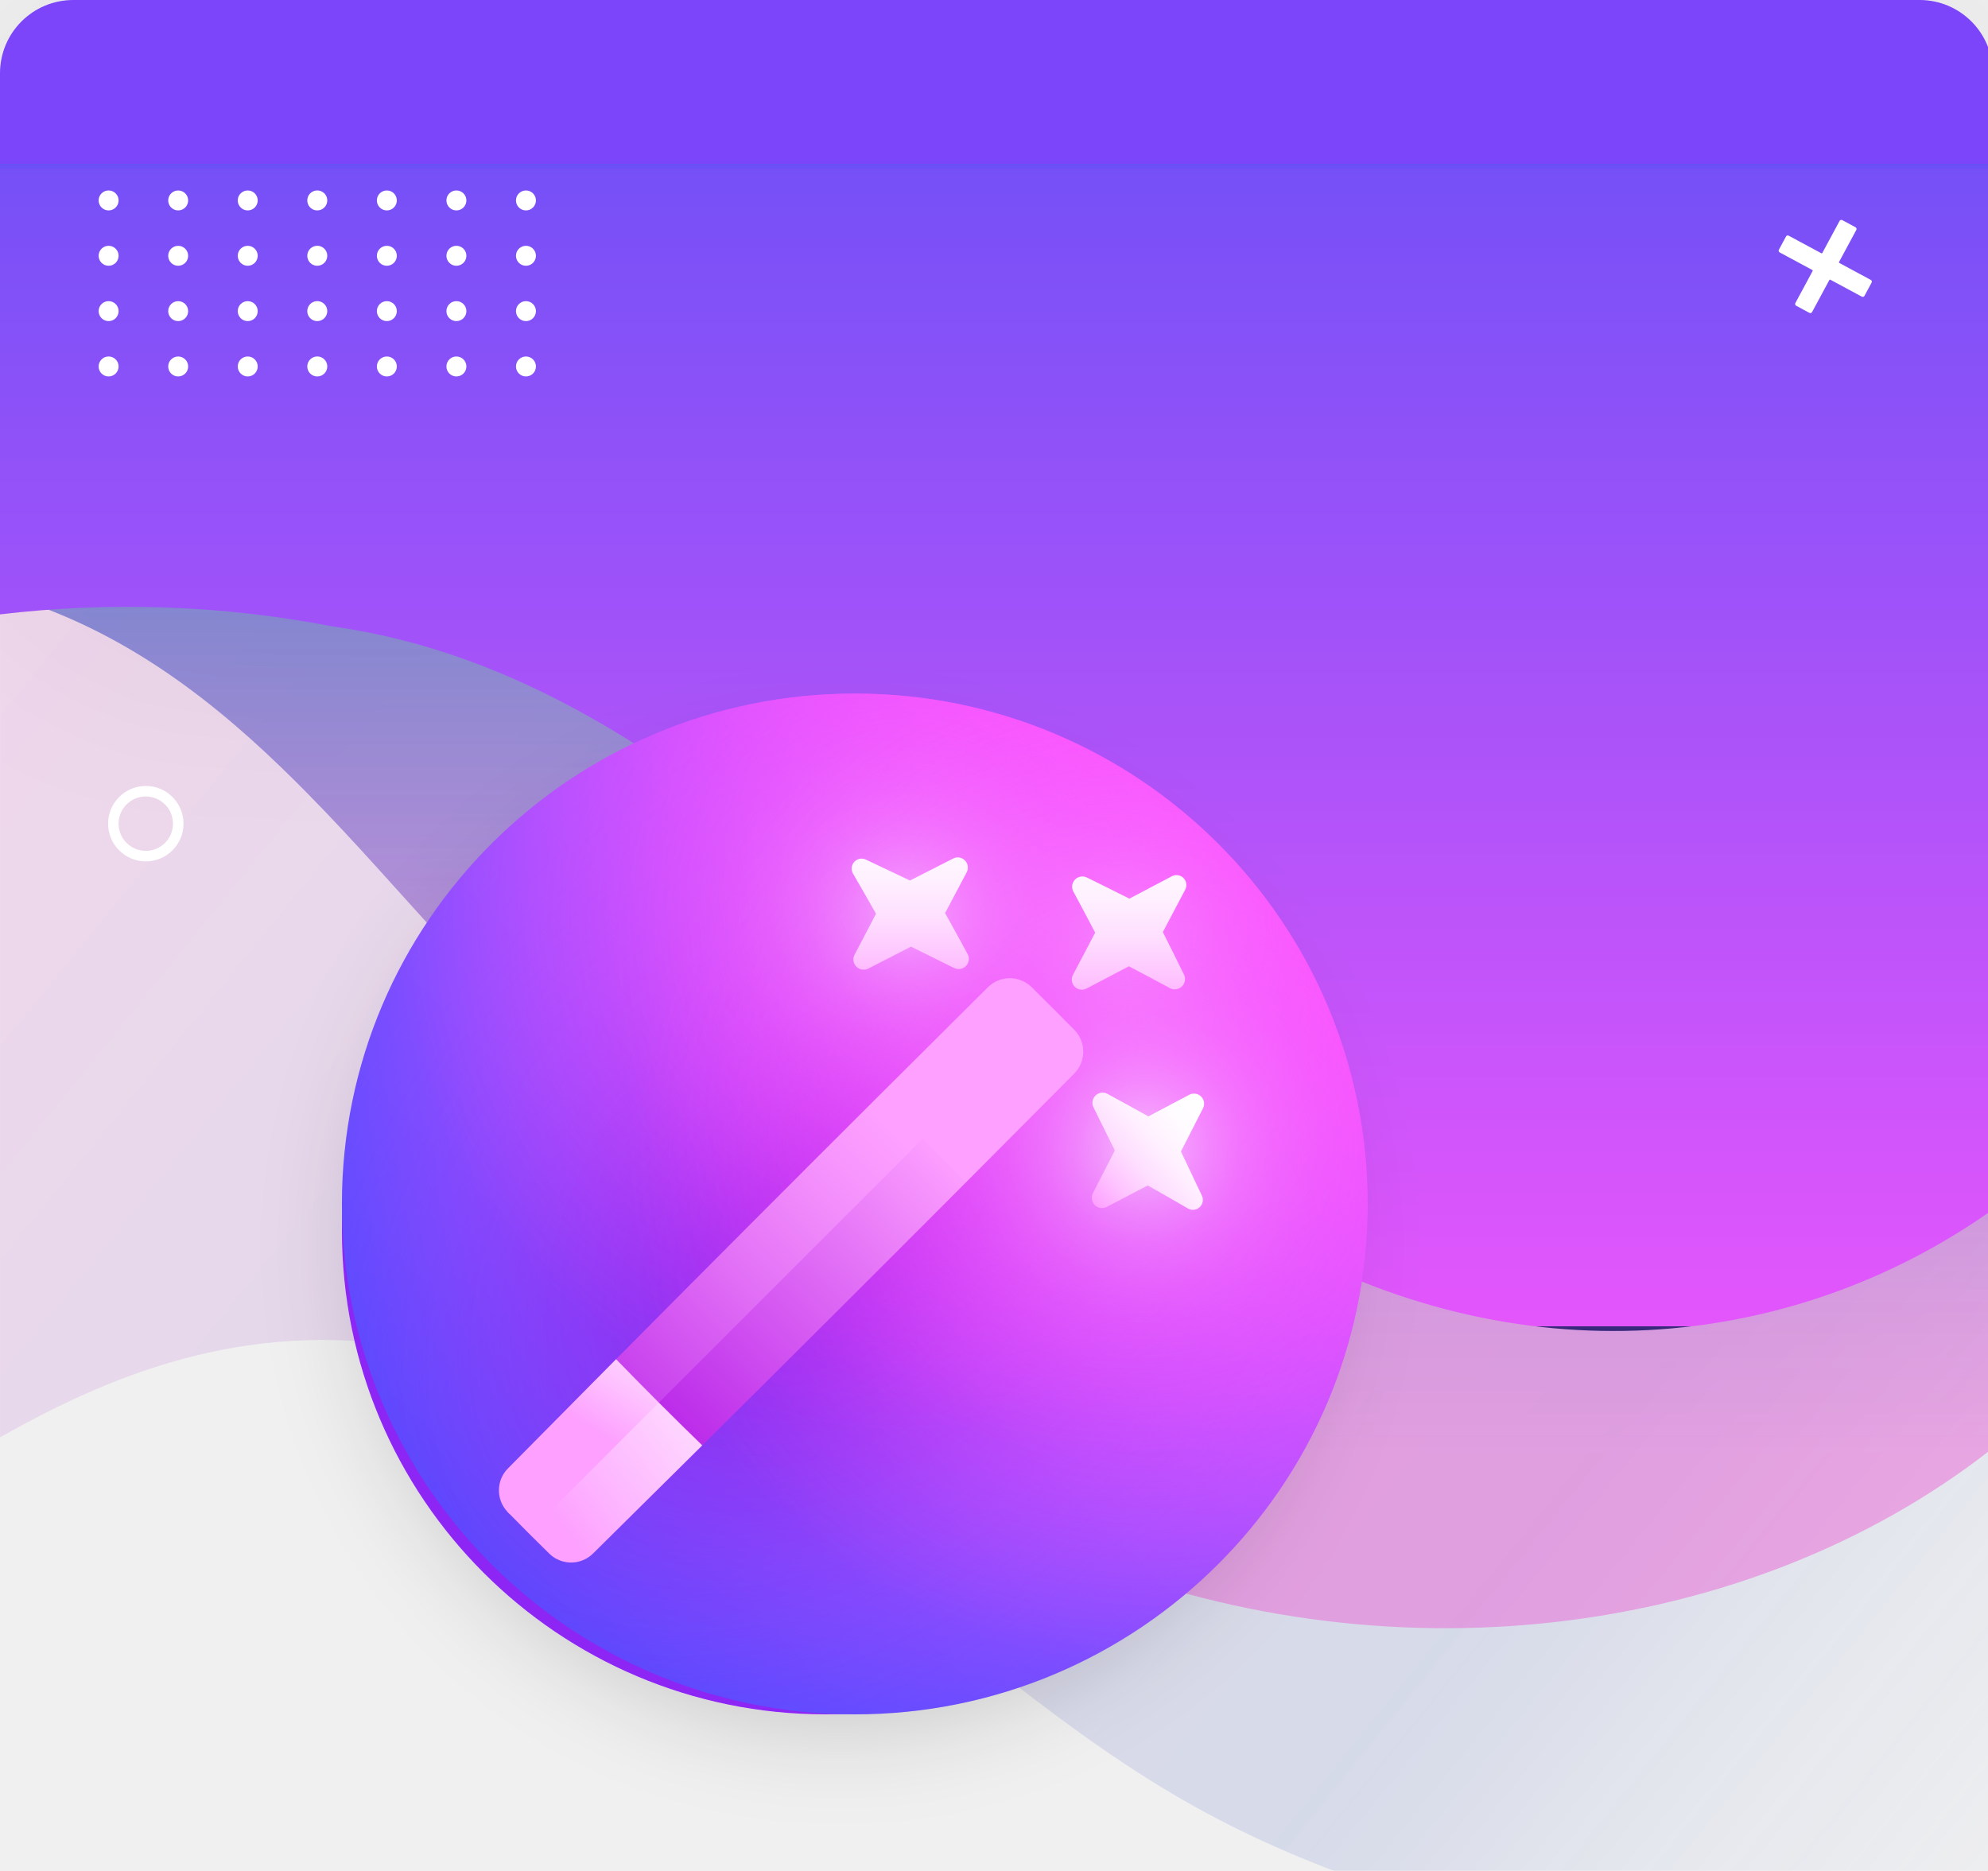
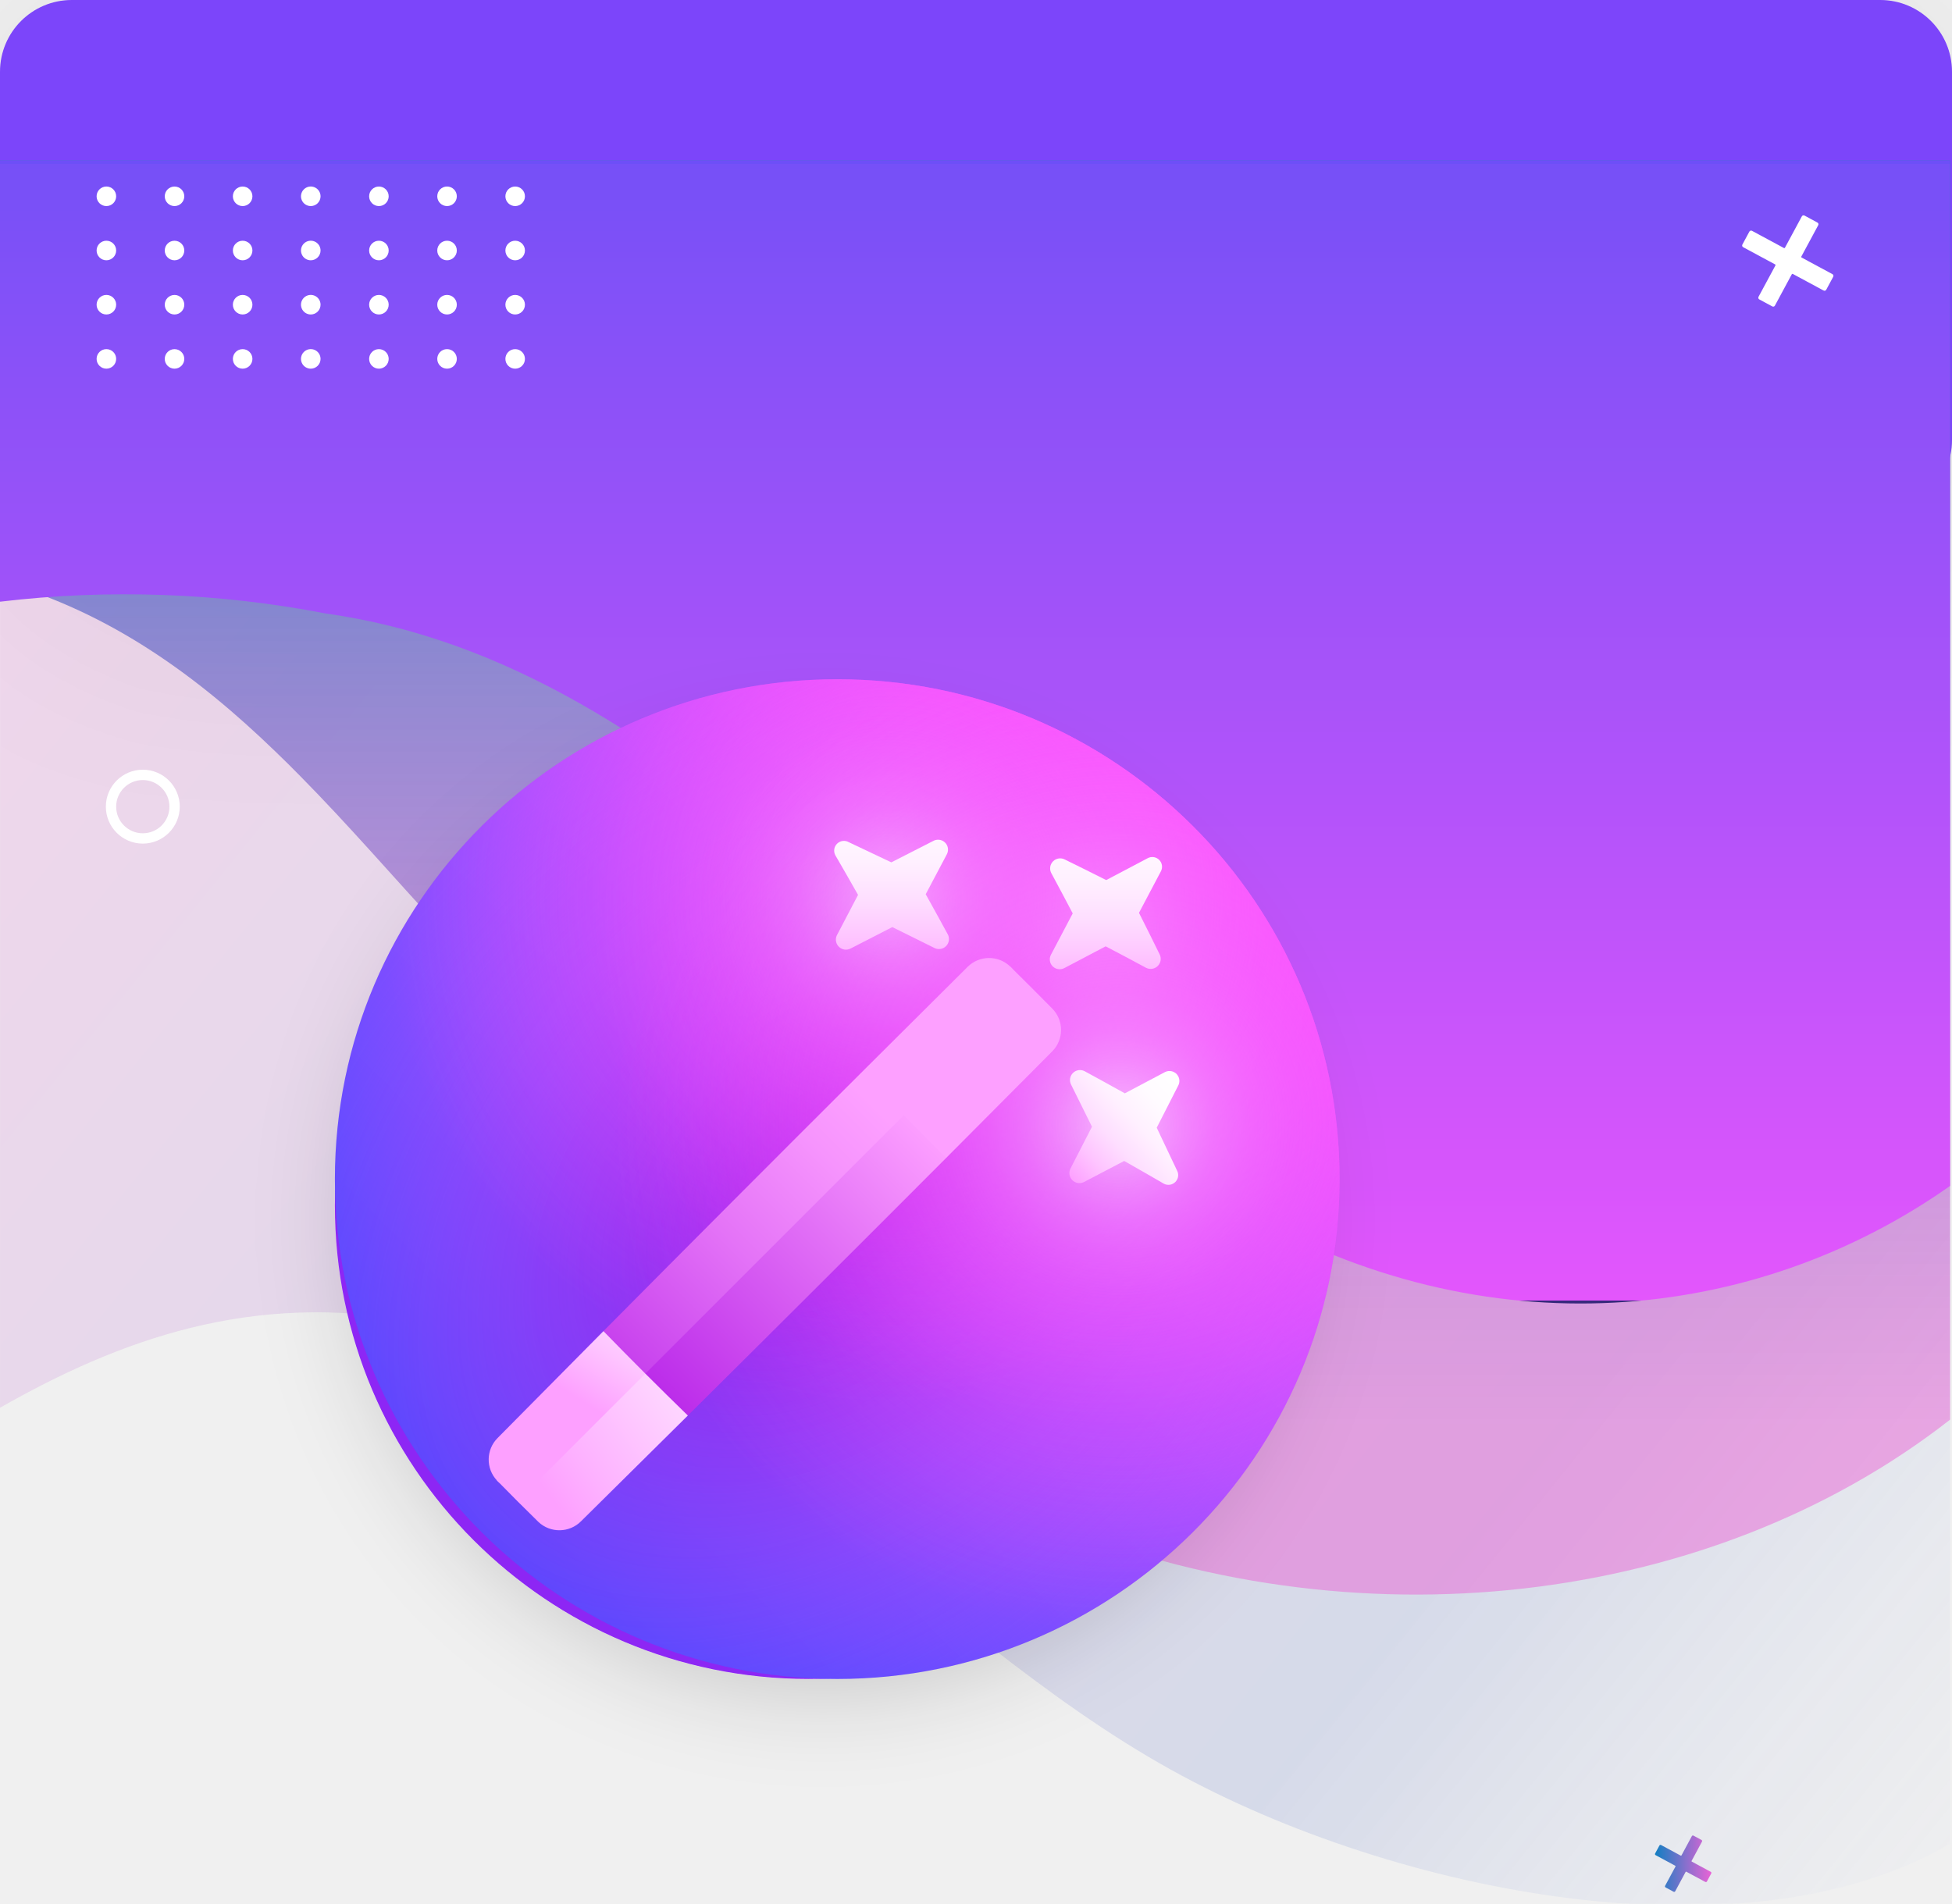
- <svg xmlns="http://www.w3.org/2000/svg" xmlns:xlink="http://www.w3.org/1999/xlink" width="407" height="383" viewBox="0 0 407 383">
+ <svg xmlns="http://www.w3.org/2000/svg" xmlns:xlink="http://www.w3.org/1999/xlink" width="408" height="398" viewBox="0 0 408 398">
  <defs>
    <filter id="Rectangle_20" x="-90" y="-89" width="588" height="287" filterUnits="userSpaceOnUse">
      <feOffset dy="1" input="SourceAlpha" />
      <feGaussianBlur stdDeviation="30" result="blur" />
      <feFlood flood-color="#1f1f1f" flood-opacity="0.161" />
      <feComposite operator="in" in2="blur" />
      <feComposite in="SourceGraphic" />
    </filter>
    <linearGradient id="linear-gradient" x1="1.244" y1="0.897" x2="0.14" y2="0.096" gradientUnits="objectBoundingBox">
      <stop offset="0" stop-color="#fff" stop-opacity="0" />
      <stop offset="0.339" stop-color="#5b76c9" />
      <stop offset="1" stop-color="#e963d6" />
    </linearGradient>
    <linearGradient id="linear-gradient-2" x1="0.5" y1="-0.109" x2="0.5" y2="0.885" gradientUnits="objectBoundingBox">
      <stop offset="0" stop-color="#127fc2" />
      <stop offset="1" stop-color="#e963d6" stop-opacity="0.502" />
    </linearGradient>
    <linearGradient id="linear-gradient-3" x1="0.5" x2="0.5" y2="1" gradientUnits="objectBoundingBox">
      <stop offset="0" stop-color="#6d4ff7" />
      <stop offset="0" stop-color="#7650f7" />
      <stop offset="1" stop-color="#e356fc" />
      <stop offset="1" stop-color="#37287c" />
    </linearGradient>
    <linearGradient id="linear-gradient-4" y1="0.5" x2="1" y2="0.5" gradientUnits="objectBoundingBox">
      <stop offset="0" stop-color="#127fc2" />
      <stop offset="1" stop-color="#e963d6" />
    </linearGradient>
    <linearGradient id="linear-gradient-5" x1="0.5" x2="0.5" y2="1" gradientUnits="objectBoundingBox">
      <stop offset="0" stop-color="#8e28f6" />
      <stop offset="1" stop-color="#8d25f4" />
    </linearGradient>
    <filter id="Ellipse_30" x="43" y="126" width="258" height="258" filterUnits="userSpaceOnUse">
      <feOffset dx="3" dy="3" input="SourceAlpha" />
      <feGaussianBlur stdDeviation="10" result="blur-2" />
      <feFlood flood-opacity="0.161" />
      <feComposite operator="in" in2="blur-2" />
      <feComposite in="SourceGraphic" />
    </filter>
    <linearGradient id="linear-gradient-6" x1="0.146" y1="0.854" x2="0.854" y2="0.146" gradientUnits="objectBoundingBox">
      <stop offset="0" stop-color="#364aff" />
      <stop offset="1" stop-color="#fc54ff" />
    </linearGradient>
    <radialGradient id="radial-gradient" cx="0.5" cy="0.5" r="0.505" gradientTransform="translate(0.673 -0.38) rotate(45) scale(1 1.488)" gradientUnits="objectBoundingBox">
      <stop offset="0.095" stop-color="#8d00db" stop-opacity="0.659" />
      <stop offset="0.338" stop-color="#b31de7" stop-opacity="0.482" />
      <stop offset="0.628" stop-color="#db3bf4" stop-opacity="0.271" />
      <stop offset="0.858" stop-color="#f34dfc" stop-opacity="0.102" />
      <stop offset="1" stop-color="#fc54ff" stop-opacity="0" />
    </radialGradient>
    <radialGradient id="radial-gradient-2" cx="0.76" cy="0.241" r="0.505" gradientUnits="objectBoundingBox">
      <stop offset="0" stop-color="#fff" stop-opacity="0.659" />
      <stop offset="0.019" stop-color="#ffefff" stop-opacity="0.647" />
      <stop offset="0.07" stop-color="#fecbff" stop-opacity="0.616" />
      <stop offset="0.128" stop-color="#feabff" stop-opacity="0.576" />
      <stop offset="0.191" stop-color="#fd8fff" stop-opacity="0.533" />
      <stop offset="0.263" stop-color="#fd79ff" stop-opacity="0.486" />
      <stop offset="0.347" stop-color="#fc68ff" stop-opacity="0.431" />
      <stop offset="0.451" stop-color="#fc5dff" stop-opacity="0.365" />
      <stop offset="0.596" stop-color="#fc56ff" stop-opacity="0.267" />
      <stop offset="1" stop-color="#fc54ff" stop-opacity="0" />
    </radialGradient>
    <radialGradient id="radial-gradient-3" cx="0.553" cy="0.22" r="0.505" xlink:href="#radial-gradient-2" />
    <radialGradient id="radial-gradient-4" cx="0.782" cy="0.446" r="0.505" xlink:href="#radial-gradient-2" />
    <linearGradient id="linear-gradient-7" x1="-0.564" y1="-0.127" x2="0.965" y2="-1.451" gradientUnits="objectBoundingBox">
      <stop offset="0" stop-color="#fda0ff" />
      <stop offset="0.105" stop-color="#fdb0ff" />
      <stop offset="0.358" stop-color="#fed2ff" />
      <stop offset="0.598" stop-color="#ffebff" />
      <stop offset="0.819" stop-color="#fffaff" />
      <stop offset="1" stop-color="#fff" />
    </linearGradient>
    <linearGradient id="linear-gradient-8" x1="-0.511" y1="-0.332" x2="0.499" y2="-1.607" gradientUnits="objectBoundingBox">
      <stop offset="0" stop-color="#fda0ff" />
      <stop offset="0.015" stop-color="#fda3ff" />
      <stop offset="0.197" stop-color="#fec4ff" />
      <stop offset="0.385" stop-color="#fedeff" />
      <stop offset="0.577" stop-color="#fff0ff" />
      <stop offset="0.778" stop-color="#fffbff" />
      <stop offset="1" stop-color="#fff" />
    </linearGradient>
    <linearGradient id="linear-gradient-9" x1="-3.244" y1="1.601" x2="-4.629" y2="0" xlink:href="#linear-gradient-8" />
    <linearGradient id="linear-gradient-10" x1="-4.666" y1="1.511" x2="-5.856" y2="0.571" xlink:href="#linear-gradient-8" />
    <linearGradient id="linear-gradient-11" x1="-0.22" y1="0.88" x2="0.777" y2="-0.119" gradientUnits="objectBoundingBox">
      <stop offset="0" stop-color="#b31de7" />
      <stop offset="0.632" stop-color="#e16ef6" />
      <stop offset="1" stop-color="#fda0ff" />
    </linearGradient>
    <linearGradient id="linear-gradient-12" x1="-0.318" y1="1.058" x2="0.767" y2="-0.025" gradientUnits="objectBoundingBox">
      <stop offset="0" stop-color="#b31de7" />
      <stop offset="0.216" stop-color="#c63fed" />
      <stop offset="0.577" stop-color="#e473f7" />
      <stop offset="0.85" stop-color="#f694fd" />
      <stop offset="1" stop-color="#fda0ff" />
    </linearGradient>
    <linearGradient id="linear-gradient-13" x1="0.5" y1="1.251" x2="0.5" y2="-0.564" xlink:href="#linear-gradient-8" />
    <linearGradient id="linear-gradient-15" x1="0.022" y1="0.954" x2="0.98" y2="0.04" xlink:href="#linear-gradient-8" />
-     <clipPath id="clip-Artboard_5">
-       <rect width="407" height="383" />
+     <clipPath id="clip-Artboard_1">
+       <rect width="408" height="398" />
    </clipPath>
  </defs>
-   <g id="Artboard_5" data-name="Artboard – 5" clip-path="url(#clip-Artboard_5)">
-     <g id="Group_313" data-name="Group 313" transform="translate(0 33.555)">
+   <g id="Artboard_1" data-name="Artboard – 1" clip-path="url(#clip-Artboard_1)">
+     <g id="Group_312" data-name="Group 312" transform="translate(0 33.555)">
      <g id="DATA" transform="translate(0 -33.555)">
        <g transform="matrix(1, 0, 0, 1, 0, 0)" filter="url(#Rectangle_20)">
          <rect id="Rectangle_20-2" data-name="Rectangle 20" width="408" height="107" rx="15" transform="translate(0)" fill="#7c44fa" />
        </g>
      </g>
      <path id="Path_69" data-name="Path 69" d="M376.831,297.688c67.384,10.7,105.084,64.463,157.73,93.664,47.294,26.232,120.694,40.2,162.782,15.394V54.888h-407.6V315.623C314.335,301.636,342.241,291.107,376.831,297.688Z" transform="translate(-289.73 -54.888)" opacity="0.18" fill="url(#linear-gradient)" />
      <g id="Group_16" data-name="Group 16" transform="translate(0 0.002)">
        <path id="Path_70" data-name="Path 70" d="M697.336,54.889v263.23c-50.069,39.153-124.719,47.95-189.146,21.139-33.958-13.444-59.272-36.737-79.663-62.182-3.138-3.862-6.125-7.8-9.027-11.739-12.479-17.069-24.405-34.637-38.263-50.6-9.317-10.083-18.6-20.877-28.684-31.091-1.759-1.786-3.516-3.544-5.333-5.278-16.052-15.493-34.279-28.991-57.485-35.53V54.889Z" transform="translate(-289.736 -54.889)" fill="url(#linear-gradient-2)" />
      </g>
      <path id="Path_71" data-name="Path 71" d="M289.736,54.889v92.232A221.1,221.1,0,0,1,357.8,149.58c76.175,10.7,124.032,85.52,191.418,124.736,51.162,29.489,107.2,23.765,148.119-5.058V54.889Z" transform="translate(-289.736 -54.887)" fill="url(#linear-gradient-3)" />
      <g id="Group_17" data-name="Group 17" transform="translate(22.122 127.358)">
        <path id="Path_72" data-name="Path 72" d="M307.762,135.523a7.724,7.724,0,1,1,7.726-7.723A7.733,7.733,0,0,1,307.762,135.523Zm0-13.29a5.566,5.566,0,1,0,5.565,5.567A5.573,5.573,0,0,0,307.762,122.233Z" transform="translate(-300.036 -120.074)" fill="#fff" />
      </g>
      <g id="Group_18" data-name="Group 18" transform="translate(205.647 211.246)">
        <path id="Path_73" data-name="Path 73" d="M390.788,173.483a5.3,5.3,0,1,1,5.3-5.3A5.309,5.309,0,0,1,390.788,173.483Zm0-9.124a3.821,3.821,0,1,0,3.821,3.819A3.825,3.825,0,0,0,390.788,164.359Z" transform="translate(-385.485 -162.877)" fill="#fff" />
      </g>
      <g id="Group_19" data-name="Group 19" transform="translate(364.129 11.462)">
        <path id="Path_74" data-name="Path 74" d="M472.363,60.3l2.594,1.4a.416.416,0,0,1,.2.636l-3.49,6.476a.164.164,0,0,0,.077.253l6.351,3.421a.418.418,0,0,1,.193.636l-1.4,2.6a.415.415,0,0,1-.636.191l-6.349-3.419a.165.165,0,0,0-.256.075l-3.488,6.476a.413.413,0,0,1-.634.189l-2.6-1.4a.414.414,0,0,1-.189-.634l3.49-6.476a.166.166,0,0,0-.077-.253l-6.6-3.555a.413.413,0,0,1-.187-.636l1.4-2.6a.411.411,0,0,1,.631-.189l6.6,3.555a.16.16,0,0,0,.249-.077l3.488-6.476A.415.415,0,0,1,472.363,60.3Z" transform="translate(-459.274 -60.225)" fill="#fff" />
      </g>
      <g id="Group_20" data-name="Group 20" transform="translate(345.925 350.171)">
        <path id="Path_75" data-name="Path 75" d="M458.88,234.126l1.6.866a.254.254,0,0,1,.12.391l-2.152,4a.1.1,0,0,0,.045.157l3.924,2.113a.253.253,0,0,1,.116.391l-.861,1.6a.261.261,0,0,1-.4.118l-3.92-2.111a.1.1,0,0,0-.159.047l-2.152,4a.256.256,0,0,1-.393.118l-1.607-.866a.254.254,0,0,1-.114-.391l2.154-4a.105.105,0,0,0-.047-.157l-4.076-2.2a.26.26,0,0,1-.118-.4l.863-1.6a.258.258,0,0,1,.393-.118l4.077,2.2a.1.1,0,0,0,.157-.047l2.152-4A.259.259,0,0,1,458.88,234.126Z" transform="translate(-450.798 -234.079)" fill="url(#linear-gradient-4)" />
      </g>
      <g id="Group_25" data-name="Group 25" transform="translate(20.193 5.44)">
        <g id="Group_21" data-name="Group 21">
          <path id="Path_76" data-name="Path 76" d="M303.225,59.464a2.044,2.044,0,1,0-2.045,2.043A2.045,2.045,0,0,0,303.225,59.464Z" transform="translate(-299.138 -57.421)" fill="#fff" />
          <path id="Path_77" data-name="Path 77" d="M309.854,59.464a2.042,2.042,0,1,0-2.042,2.043A2.043,2.043,0,0,0,309.854,59.464Z" transform="translate(-291.527 -57.421)" fill="#fff" />
          <path id="Path_78" data-name="Path 78" d="M316.484,59.464a2.043,2.043,0,1,0-2.042,2.043A2.042,2.042,0,0,0,316.484,59.464Z" transform="translate(-283.917 -57.421)" fill="#fff" />
          <path id="Path_79" data-name="Path 79" d="M323.117,59.464a2.045,2.045,0,1,0-2.04,2.043A2.044,2.044,0,0,0,323.117,59.464Z" transform="translate(-276.309 -57.421)" fill="#fff" />
          <path id="Path_80" data-name="Path 80" d="M329.745,59.464a2.043,2.043,0,1,0-2.043,2.043A2.043,2.043,0,0,0,329.745,59.464Z" transform="translate(-268.697 -57.421)" fill="#fff" />
          <path id="Path_81" data-name="Path 81" d="M336.377,59.464a2.044,2.044,0,1,0-2.047,2.043A2.044,2.044,0,0,0,336.377,59.464Z" transform="translate(-261.087 -57.421)" fill="#fff" />
          <path id="Path_82" data-name="Path 82" d="M343.005,59.464a2.043,2.043,0,1,0-2.04,2.043A2.04,2.04,0,0,0,343.005,59.464Z" transform="translate(-253.477 -57.421)" fill="#fff" />
        </g>
        <g id="Group_22" data-name="Group 22" transform="translate(0 11.33)">
          <path id="Path_83" data-name="Path 83" d="M303.225,64.741a2.044,2.044,0,1,0-2.045,2.043A2.047,2.047,0,0,0,303.225,64.741Z" transform="translate(-299.138 -62.696)" fill="#fff" />
          <path id="Path_84" data-name="Path 84" d="M309.854,64.741a2.042,2.042,0,1,0-2.042,2.043A2.045,2.045,0,0,0,309.854,64.741Z" transform="translate(-291.527 -62.696)" fill="#fff" />
          <path id="Path_85" data-name="Path 85" d="M316.484,64.741a2.043,2.043,0,1,0-2.042,2.043A2.044,2.044,0,0,0,316.484,64.741Z" transform="translate(-283.917 -62.696)" fill="#fff" />
          <path id="Path_86" data-name="Path 86" d="M323.117,64.741a2.045,2.045,0,1,0-2.04,2.043A2.046,2.046,0,0,0,323.117,64.741Z" transform="translate(-276.309 -62.696)" fill="#fff" />
          <path id="Path_87" data-name="Path 87" d="M329.745,64.741a2.043,2.043,0,1,0-2.043,2.043A2.045,2.045,0,0,0,329.745,64.741Z" transform="translate(-268.697 -62.696)" fill="#fff" />
          <path id="Path_88" data-name="Path 88" d="M336.377,64.741a2.044,2.044,0,1,0-2.047,2.043A2.046,2.046,0,0,0,336.377,64.741Z" transform="translate(-261.087 -62.696)" fill="#fff" />
          <path id="Path_89" data-name="Path 89" d="M343.005,64.741a2.043,2.043,0,1,0-2.04,2.043A2.042,2.042,0,0,0,343.005,64.741Z" transform="translate(-253.477 -62.696)" fill="#fff" />
        </g>
        <g id="Group_23" data-name="Group 23" transform="translate(0 22.661)">
          <path id="Path_90" data-name="Path 90" d="M303.225,70.017a2.044,2.044,0,1,0-2.045,2.043A2.045,2.045,0,0,0,303.225,70.017Z" transform="translate(-299.138 -67.972)" fill="#fff" />
          <path id="Path_91" data-name="Path 91" d="M309.854,70.017a2.042,2.042,0,1,0-2.042,2.043A2.044,2.044,0,0,0,309.854,70.017Z" transform="translate(-291.527 -67.972)" fill="#fff" />
          <path id="Path_92" data-name="Path 92" d="M316.484,70.017a2.043,2.043,0,1,0-2.042,2.043A2.042,2.042,0,0,0,316.484,70.017Z" transform="translate(-283.917 -67.972)" fill="#fff" />
          <path id="Path_93" data-name="Path 93" d="M323.117,70.017a2.045,2.045,0,1,0-2.04,2.043A2.045,2.045,0,0,0,323.117,70.017Z" transform="translate(-276.309 -67.972)" fill="#fff" />
          <path id="Path_94" data-name="Path 94" d="M329.745,70.017a2.043,2.043,0,1,0-2.043,2.043A2.044,2.044,0,0,0,329.745,70.017Z" transform="translate(-268.697 -67.972)" fill="#fff" />
          <path id="Path_95" data-name="Path 95" d="M336.377,70.017a2.044,2.044,0,1,0-2.047,2.043A2.044,2.044,0,0,0,336.377,70.017Z" transform="translate(-261.087 -67.972)" fill="#fff" />
          <path id="Path_96" data-name="Path 96" d="M343.005,70.017a2.043,2.043,0,1,0-2.04,2.043A2.04,2.04,0,0,0,343.005,70.017Z" transform="translate(-253.477 -67.972)" fill="#fff" />
        </g>
        <g id="Group_24" data-name="Group 24" transform="translate(0 33.993)">
          <path id="Path_97" data-name="Path 97" d="M303.225,75.291a2.044,2.044,0,1,0-2.045,2.043A2.045,2.045,0,0,0,303.225,75.291Z" transform="translate(-299.138 -73.248)" fill="#fff" />
          <path id="Path_98" data-name="Path 98" d="M309.854,75.291a2.042,2.042,0,1,0-2.042,2.043A2.043,2.043,0,0,0,309.854,75.291Z" transform="translate(-291.527 -73.248)" fill="#fff" />
          <path id="Path_99" data-name="Path 99" d="M316.484,75.291a2.043,2.043,0,1,0-2.042,2.043A2.042,2.042,0,0,0,316.484,75.291Z" transform="translate(-283.917 -73.248)" fill="#fff" />
          <path id="Path_100" data-name="Path 100" d="M323.117,75.291a2.045,2.045,0,1,0-2.04,2.043A2.044,2.044,0,0,0,323.117,75.291Z" transform="translate(-276.309 -73.248)" fill="#fff" />
          <path id="Path_101" data-name="Path 101" d="M329.745,75.291a2.043,2.043,0,1,0-2.043,2.043A2.043,2.043,0,0,0,329.745,75.291Z" transform="translate(-268.697 -73.248)" fill="#fff" />
          <path id="Path_102" data-name="Path 102" d="M336.377,75.291a2.044,2.044,0,1,0-2.047,2.043A2.044,2.044,0,0,0,336.377,75.291Z" transform="translate(-261.087 -73.248)" fill="#fff" />
          <path id="Path_103" data-name="Path 103" d="M343.005,75.291a2.043,2.043,0,1,0-2.04,2.043A2.04,2.04,0,0,0,343.005,75.291Z" transform="translate(-253.477 -73.248)" fill="#fff" />
        </g>
      </g>
      <g transform="matrix(1, 0, 0, 1, 0, -33.56)" filter="url(#Ellipse_30)">
        <circle id="Ellipse_30-2" data-name="Ellipse 30" cx="99" cy="99" r="99" transform="translate(70 153)" fill="url(#linear-gradient-5)" />
      </g>
      <g id="magic-wand" transform="translate(70.443 108.467)">
        <ellipse id="Ellipse_31" data-name="Ellipse 31" cx="105" cy="104.5" rx="105" ry="104.5" transform="translate(-0.443 -0.023)" fill="url(#linear-gradient-6)" />
        <ellipse id="Ellipse_32" data-name="Ellipse 32" cx="105" cy="104.5" rx="105" ry="104.5" transform="translate(-0.443 -0.023)" fill="url(#radial-gradient)" />
        <ellipse id="Ellipse_33" data-name="Ellipse 33" cx="105" cy="104.5" rx="105" ry="104.5" transform="translate(-0.443 -0.023)" fill="url(#radial-gradient-2)" />
        <ellipse id="Ellipse_34" data-name="Ellipse 34" cx="105" cy="104.5" rx="105" ry="104.5" transform="translate(-0.443 -0.023)" fill="url(#radial-gradient-3)" />
        <ellipse id="Ellipse_35" data-name="Ellipse 35" cx="105" cy="104.5" rx="105" ry="104.5" transform="translate(-0.443 -0.023)" fill="url(#radial-gradient-4)" />
        <path id="Path_108" data-name="Path 108" d="M81.655,357.658q4.291,4.393,8.684,8.684a6.389,6.389,0,0,0,8.89-.151q11.177-11.042,22.329-22.108-2.248-10.951-4.4-22.1Q99.392,339.806,81.655,357.658Z" transform="translate(-48.229 -190.178)" fill="url(#linear-gradient-7)" />
        <path id="Path_109" data-name="Path 109" d="M101.421,332.844Q90.356,344,79.313,355.173a6.389,6.389,0,0,0-.151,8.89,6.166,6.166,0,0,0,8.767-.083l31.153-31.153Q110.206,332.851,101.421,332.844Z" transform="translate(-45.737 -196.583)" fill="url(#linear-gradient-8)" />
        <path id="Path_110" data-name="Path 110" d="M292.35,146.691q4.442,4.381,8.822,8.822a6.366,6.366,0,0,1-.062,8.917q-11.07,11.148-22.165,22.271-11.075-2.25-22.223-4.46Q274.521,164.451,292.35,146.691Z" transform="translate(-151.631 -86.642)" fill="url(#linear-gradient-9)" />
        <path id="Path_111" data-name="Path 111" d="M267.568,166.333q11.124-11.094,22.271-22.165a6.366,6.366,0,0,1,8.917-.062,6.236,6.236,0,0,1-.024,8.846L267.58,184.105Q267.58,175.205,267.568,166.333Z" transform="translate(-158.038 -84.058)" fill="url(#linear-gradient-10)" />
        <path id="Path_112" data-name="Path 112" d="M157.429,276.658q4.411,4.411,8.884,8.761,27.064-26.853,53.986-53.847-4.425-4.466-8.871-8.913l-8.9.006q-22.55,22.53-45.051,45.109Q157.449,272.226,157.429,276.658Z" transform="translate(-92.985 -131.513)" fill="url(#linear-gradient-11)" />
        <path id="Path_113" data-name="Path 113" d="M198.787,209.86q-4.446-4.446-8.912-8.871-26.993,26.922-53.847,53.986,4.35,4.473,8.761,8.884Z" transform="translate(-80.344 -118.713)" fill="url(#linear-gradient-12)" />
        <path id="Path_114" data-name="Path 114" d="M387.15,93.757q-2.285,4.32-4.565,8.652,2.173,4.3,4.308,8.66a2.1,2.1,0,0,1-2.806,2.841q-4.206-2.273-8.469-4.5-4.307,2.274-8.628,4.545a2.067,2.067,0,0,1-2.8-2.8q2.271-4.32,4.545-8.628-2.232-4.262-4.5-8.469a2.1,2.1,0,0,1,2.841-2.806q4.356,2.136,8.66,4.308,4.332-2.28,8.652-4.565A2.032,2.032,0,0,1,387.15,93.757Z" transform="translate(-214.962 -53.594)" fill="url(#linear-gradient-13)" />
        <path id="Path_115" data-name="Path 115" d="M277.383,84.89q-2.234,4.211-4.471,8.449,2.336,4.186,4.637,8.421a2.091,2.091,0,0,1-2.834,2.8q-4.38-2.185-8.785-4.356-4.355,2.241-8.7,4.473a2.1,2.1,0,0,1-2.888-2.75q2.218-4.24,4.431-8.454-2.362-4.177-4.761-8.305a2.039,2.039,0,0,1,2.8-2.726q4.466,2.11,8.913,4.229,4.362-2.223,8.735-4.458a2.076,2.076,0,0,1,2.92,2.675Z" transform="translate(-149.868 -48.411)" fill="url(#linear-gradient-13)" />
        <path id="Path_116" data-name="Path 116" d="M393.979,199.893q-4.211,2.234-8.449,4.471-4.187-2.336-8.421-4.637a2.091,2.091,0,0,0-2.8,2.834q2.185,4.38,4.356,8.785-2.241,4.355-4.473,8.7a2.1,2.1,0,0,0,2.75,2.888q4.24-2.219,8.454-4.431,4.177,2.362,8.305,4.761a2.039,2.039,0,0,0,2.726-2.8q-2.11-4.466-4.229-8.913,2.223-4.362,4.458-8.735A2.076,2.076,0,0,0,393.979,199.893Z" transform="translate(-220.868 -117.817)" fill="url(#linear-gradient-15)" />
      </g>
    </g>
  </g>
</svg>
